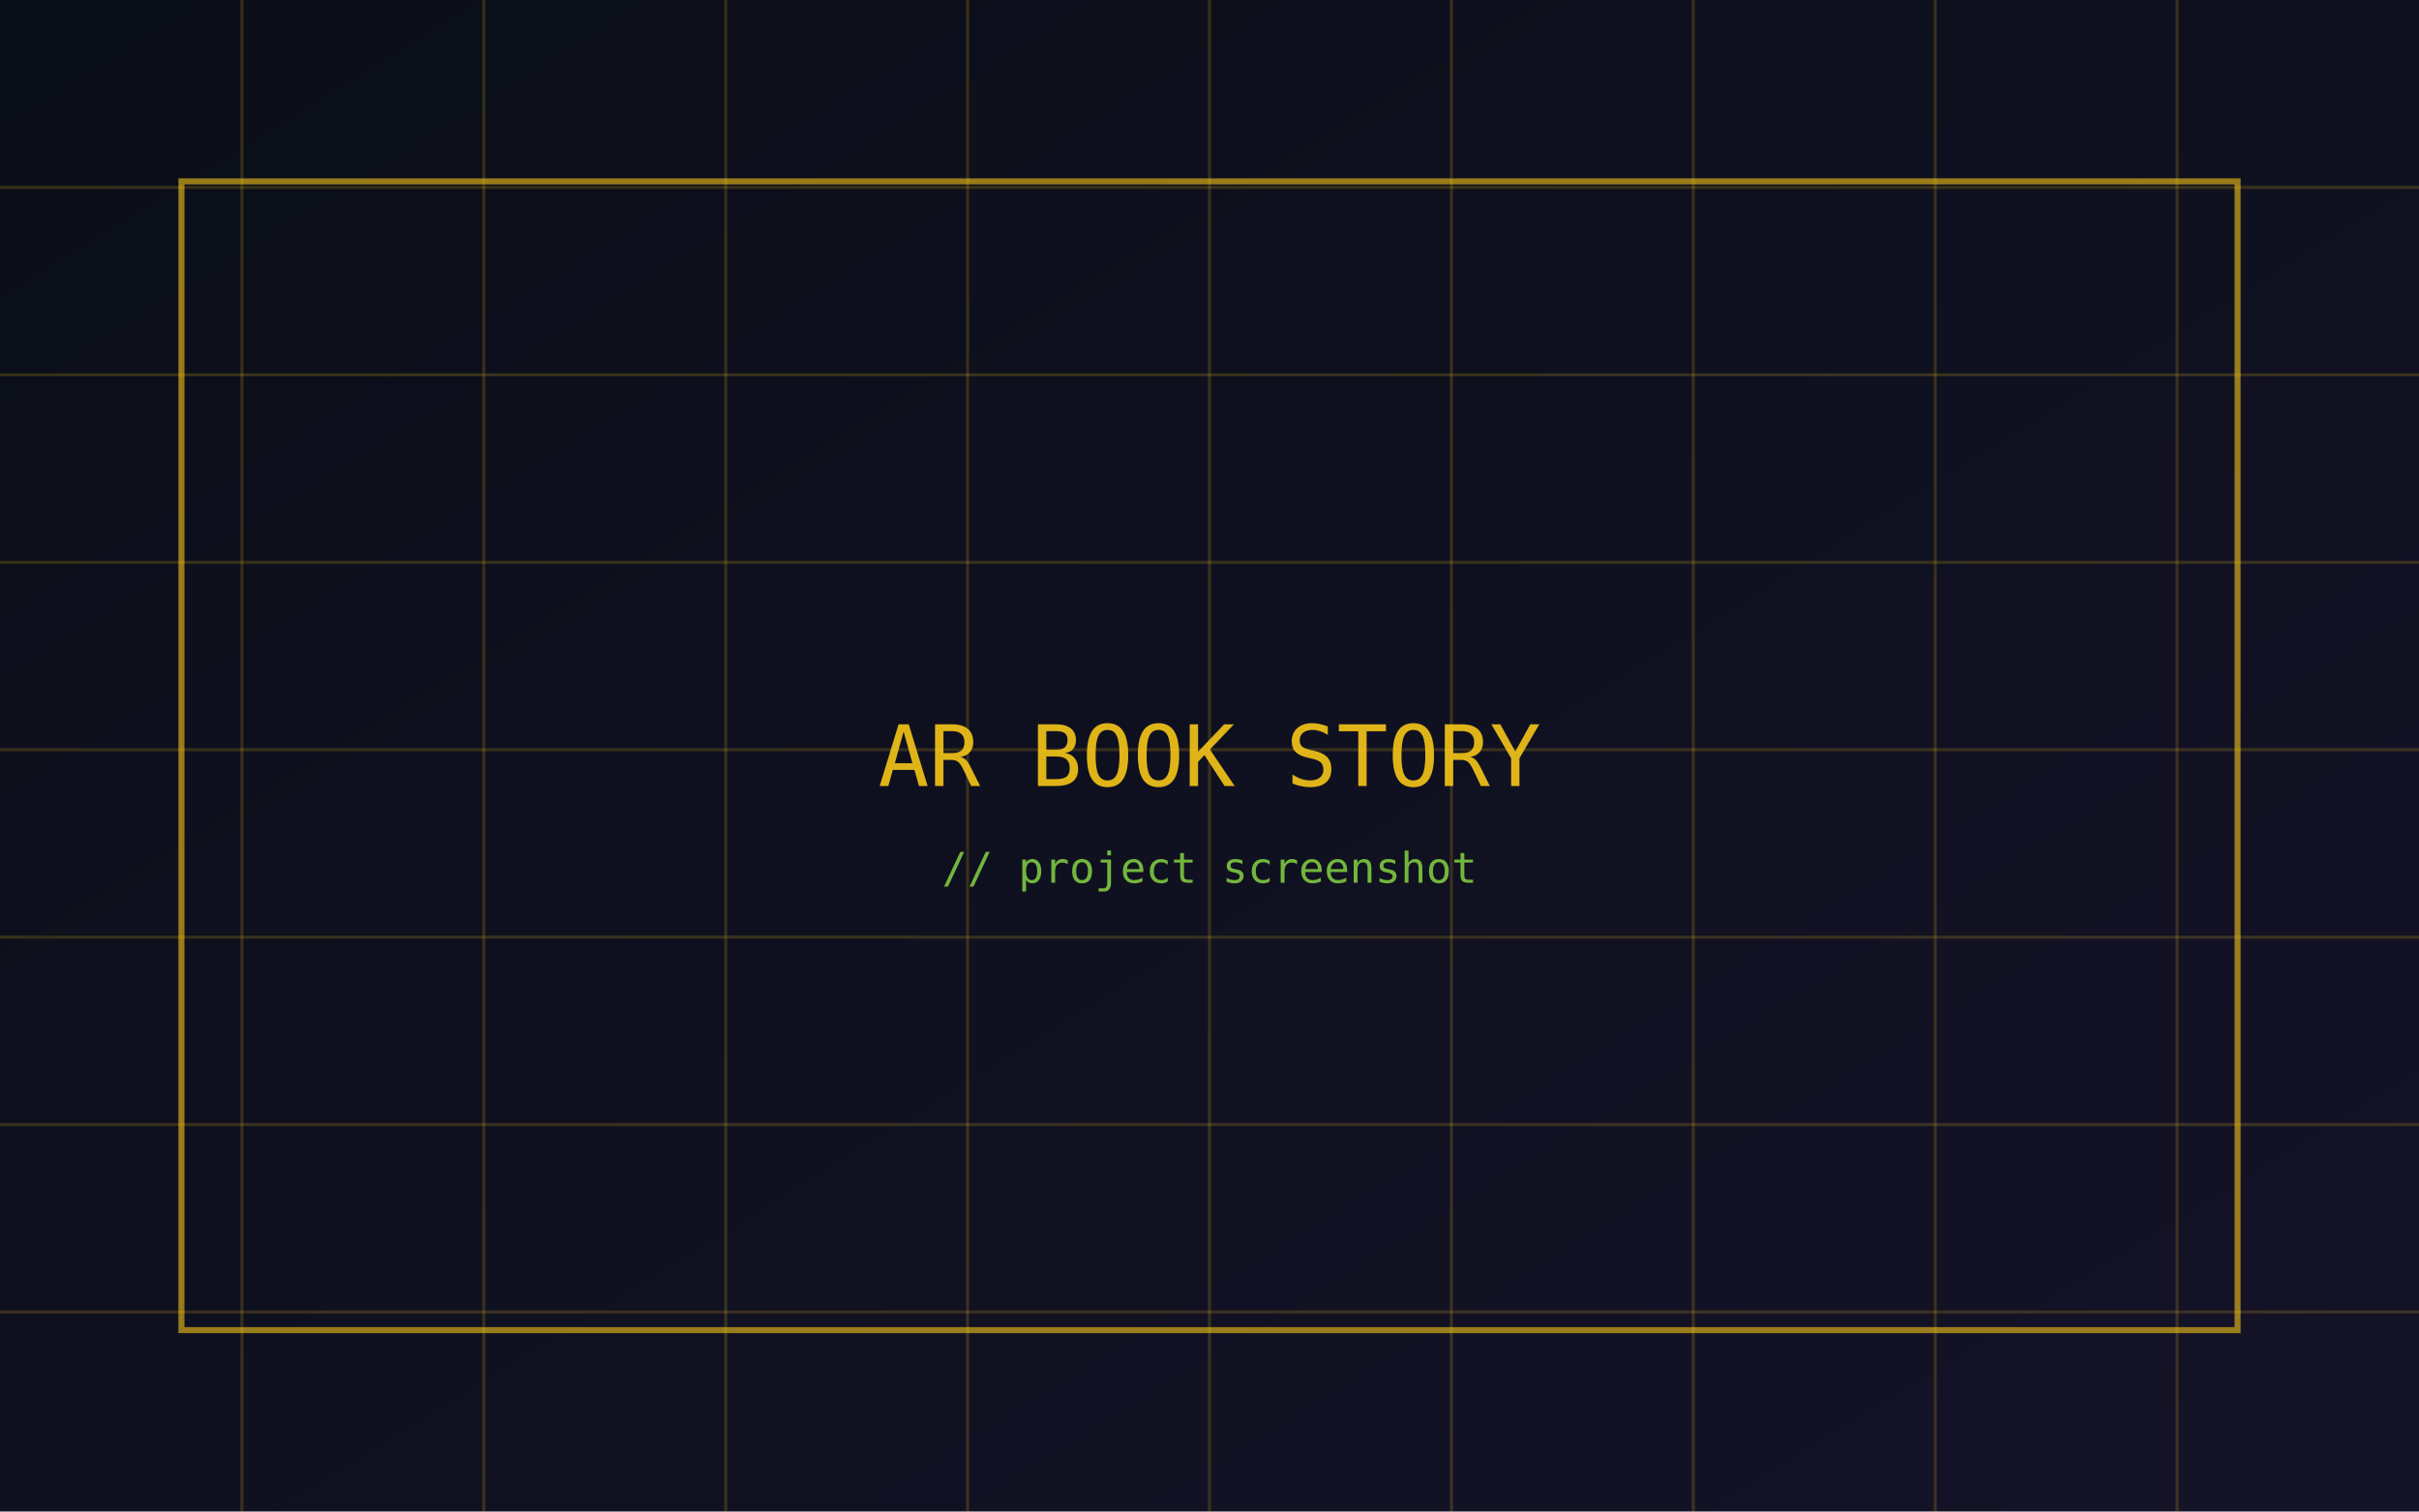
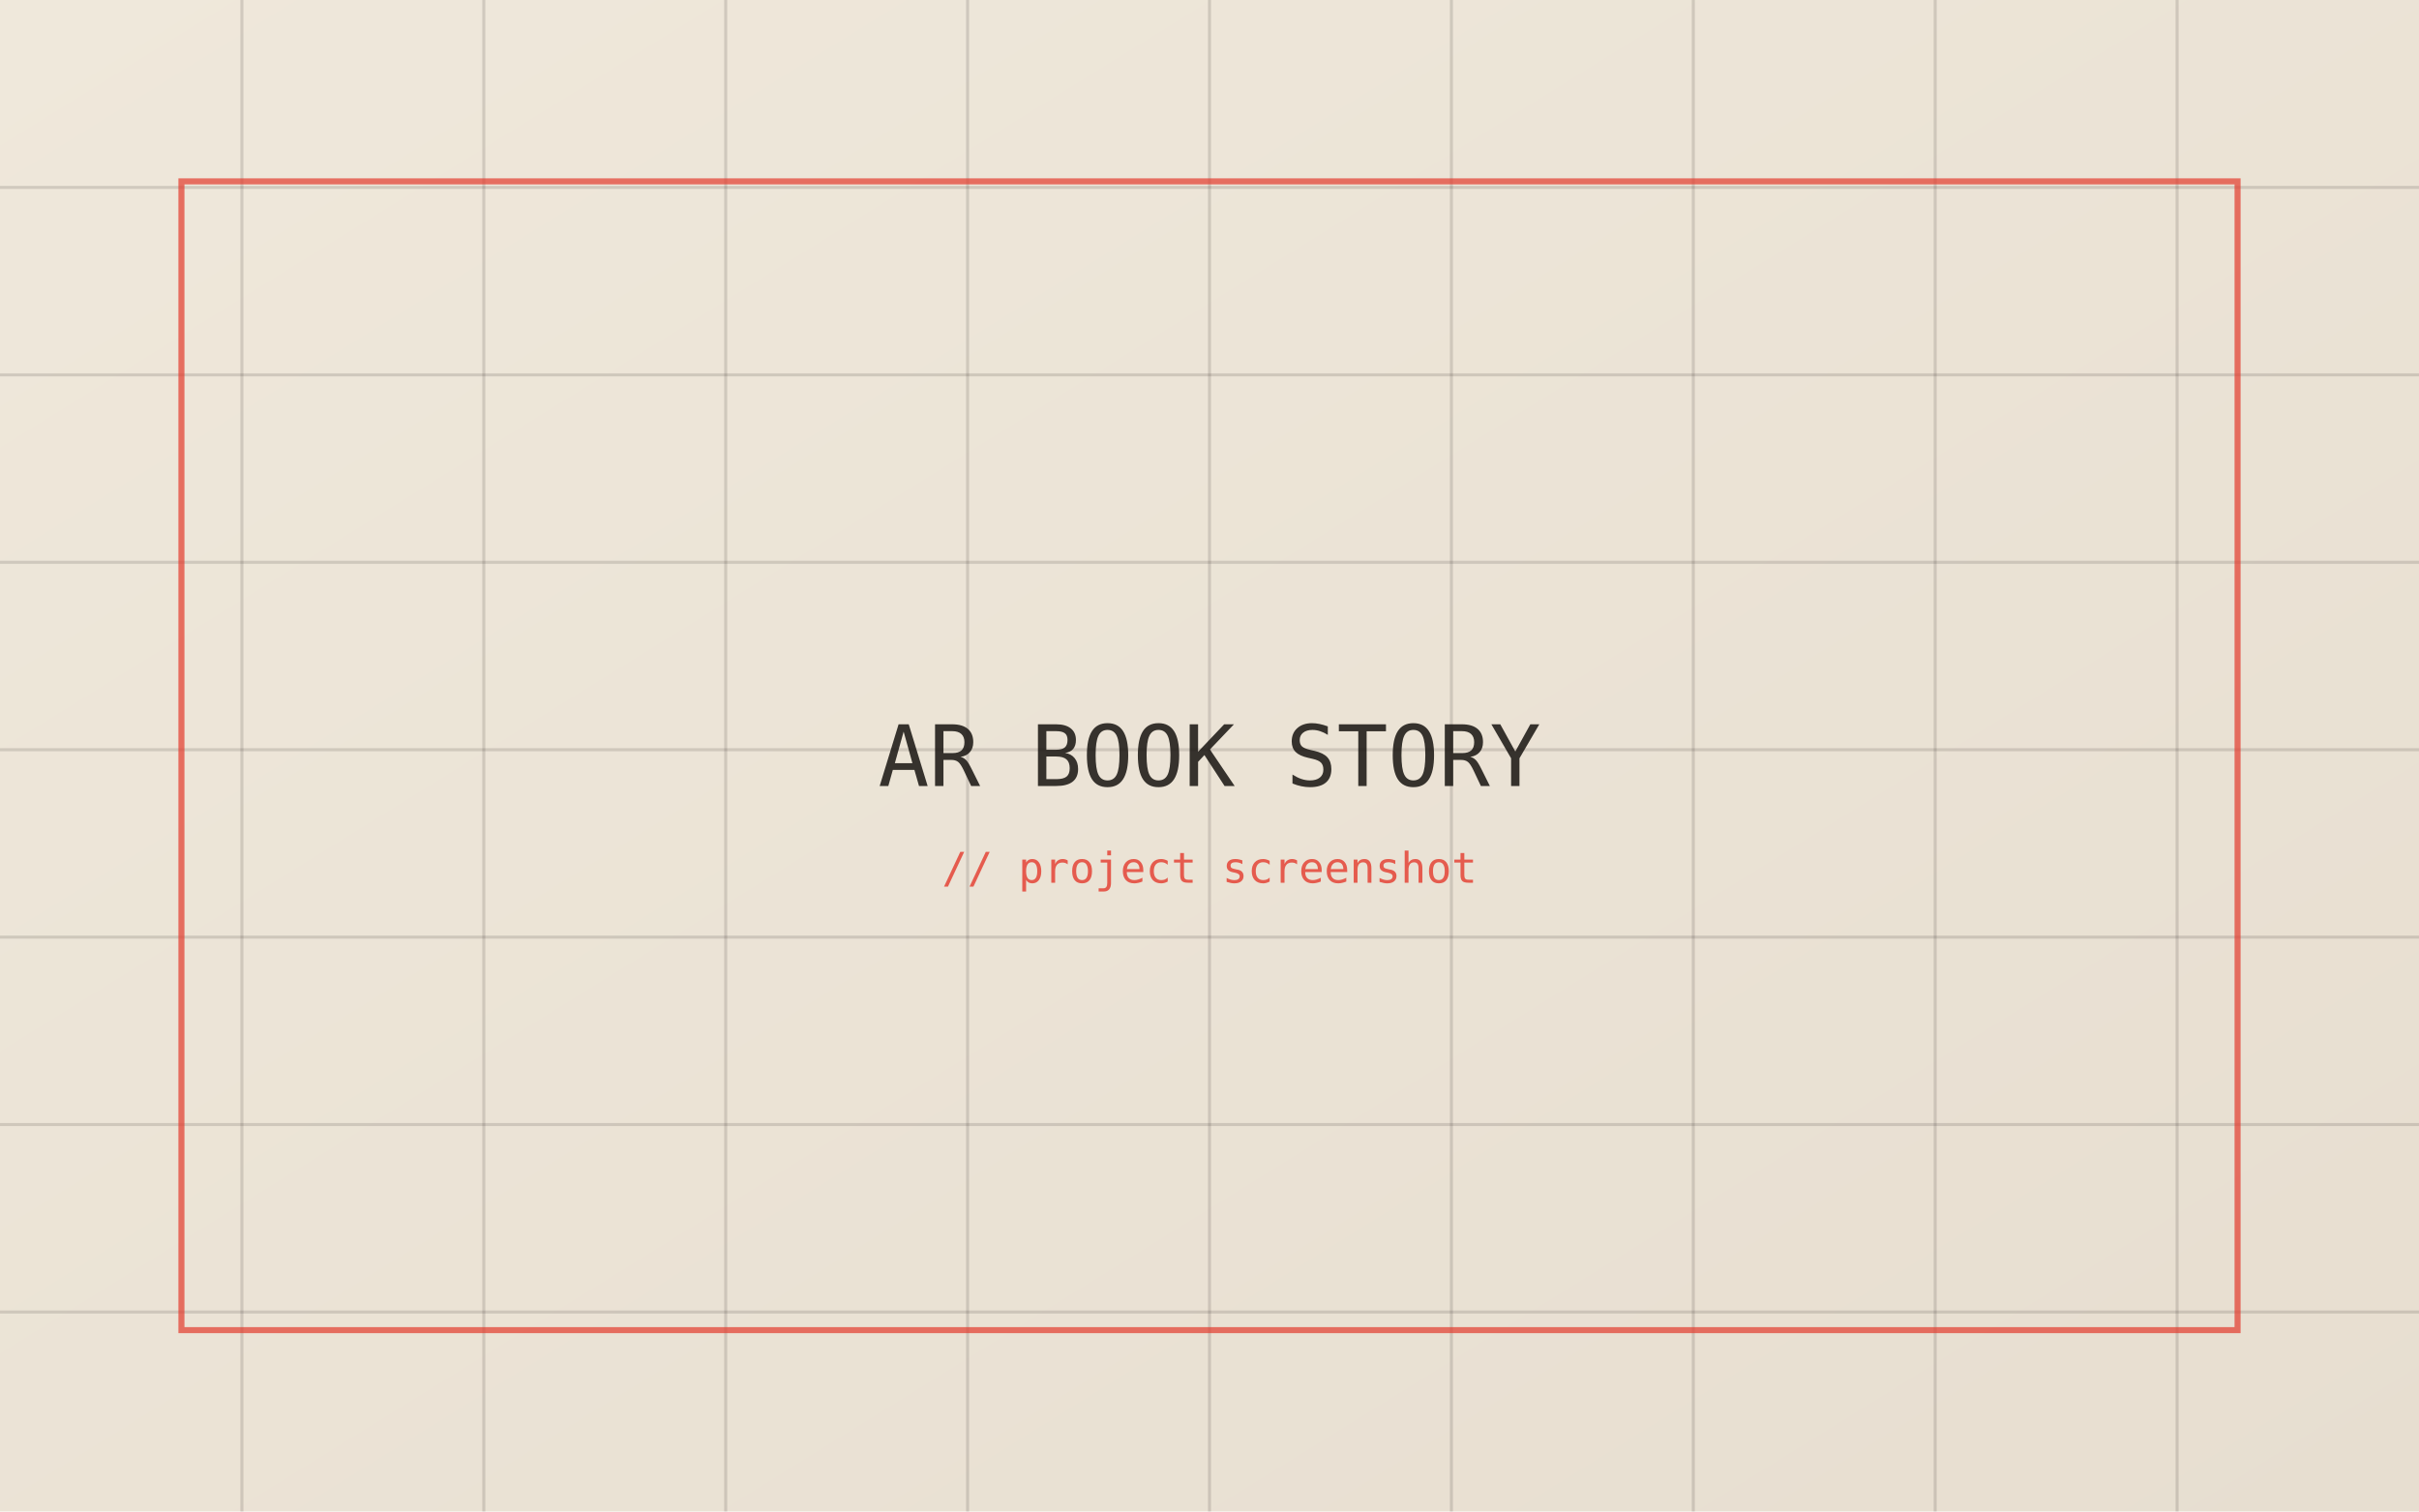
<svg xmlns="http://www.w3.org/2000/svg" viewBox="0 0 800 500">
  <defs>
    <linearGradient id="bg" x1="0" y1="0" x2="1" y2="1">
-       <stop offset="0" stop-color="#0a0e17" />
-       <stop offset="1" stop-color="#151328" />
+       <stop offset="0" stop-color="#efe8db" />
+       <stop offset="1" stop-color="#e7ded0" />
    </linearGradient>
  </defs>
  <rect width="800" height="500" fill="url(#bg)" />
-   <g stroke="#f5c518" stroke-opacity="0.18" stroke-width="1">
+   <g stroke="#16130f" stroke-opacity="0.14" stroke-width="1">
    <path d="M0 62 H800 M0 124 H800 M0 186 H800 M0 248 H800 M0 310 H800 M0 372 H800 M0 434 H800" />
    <path d="M80 0 V500 M160 0 V500 M240 0 V500 M320 0 V500 M400 0 V500 M480 0 V500 M560 0 V500 M640 0 V500 M720 0 V500" />
  </g>
-   <rect x="60" y="60" width="680" height="380" fill="none" stroke="#f5c518" stroke-width="2" opacity="0.6" />
-   <text x="400" y="260" text-anchor="middle" font-family="monospace" font-size="28" fill="#f5c518" opacity="0.9">AR BOOK STORY</text>
-   <text x="400" y="292" text-anchor="middle" font-family="monospace" font-size="14" fill="#9dfc4a" opacity="0.7">// project screenshot</text>
+   <rect x="60" y="60" width="680" height="380" fill="none" stroke="#e33a2c" stroke-width="2" opacity="0.7" />
+   <text x="400" y="260" text-anchor="middle" font-family="monospace" font-size="28" fill="#16130f" opacity="0.85">AR BOOK STORY</text>
+   <text x="400" y="292" text-anchor="middle" font-family="monospace" font-size="14" fill="#e33a2c" opacity="0.8">// project screenshot</text>
</svg>
